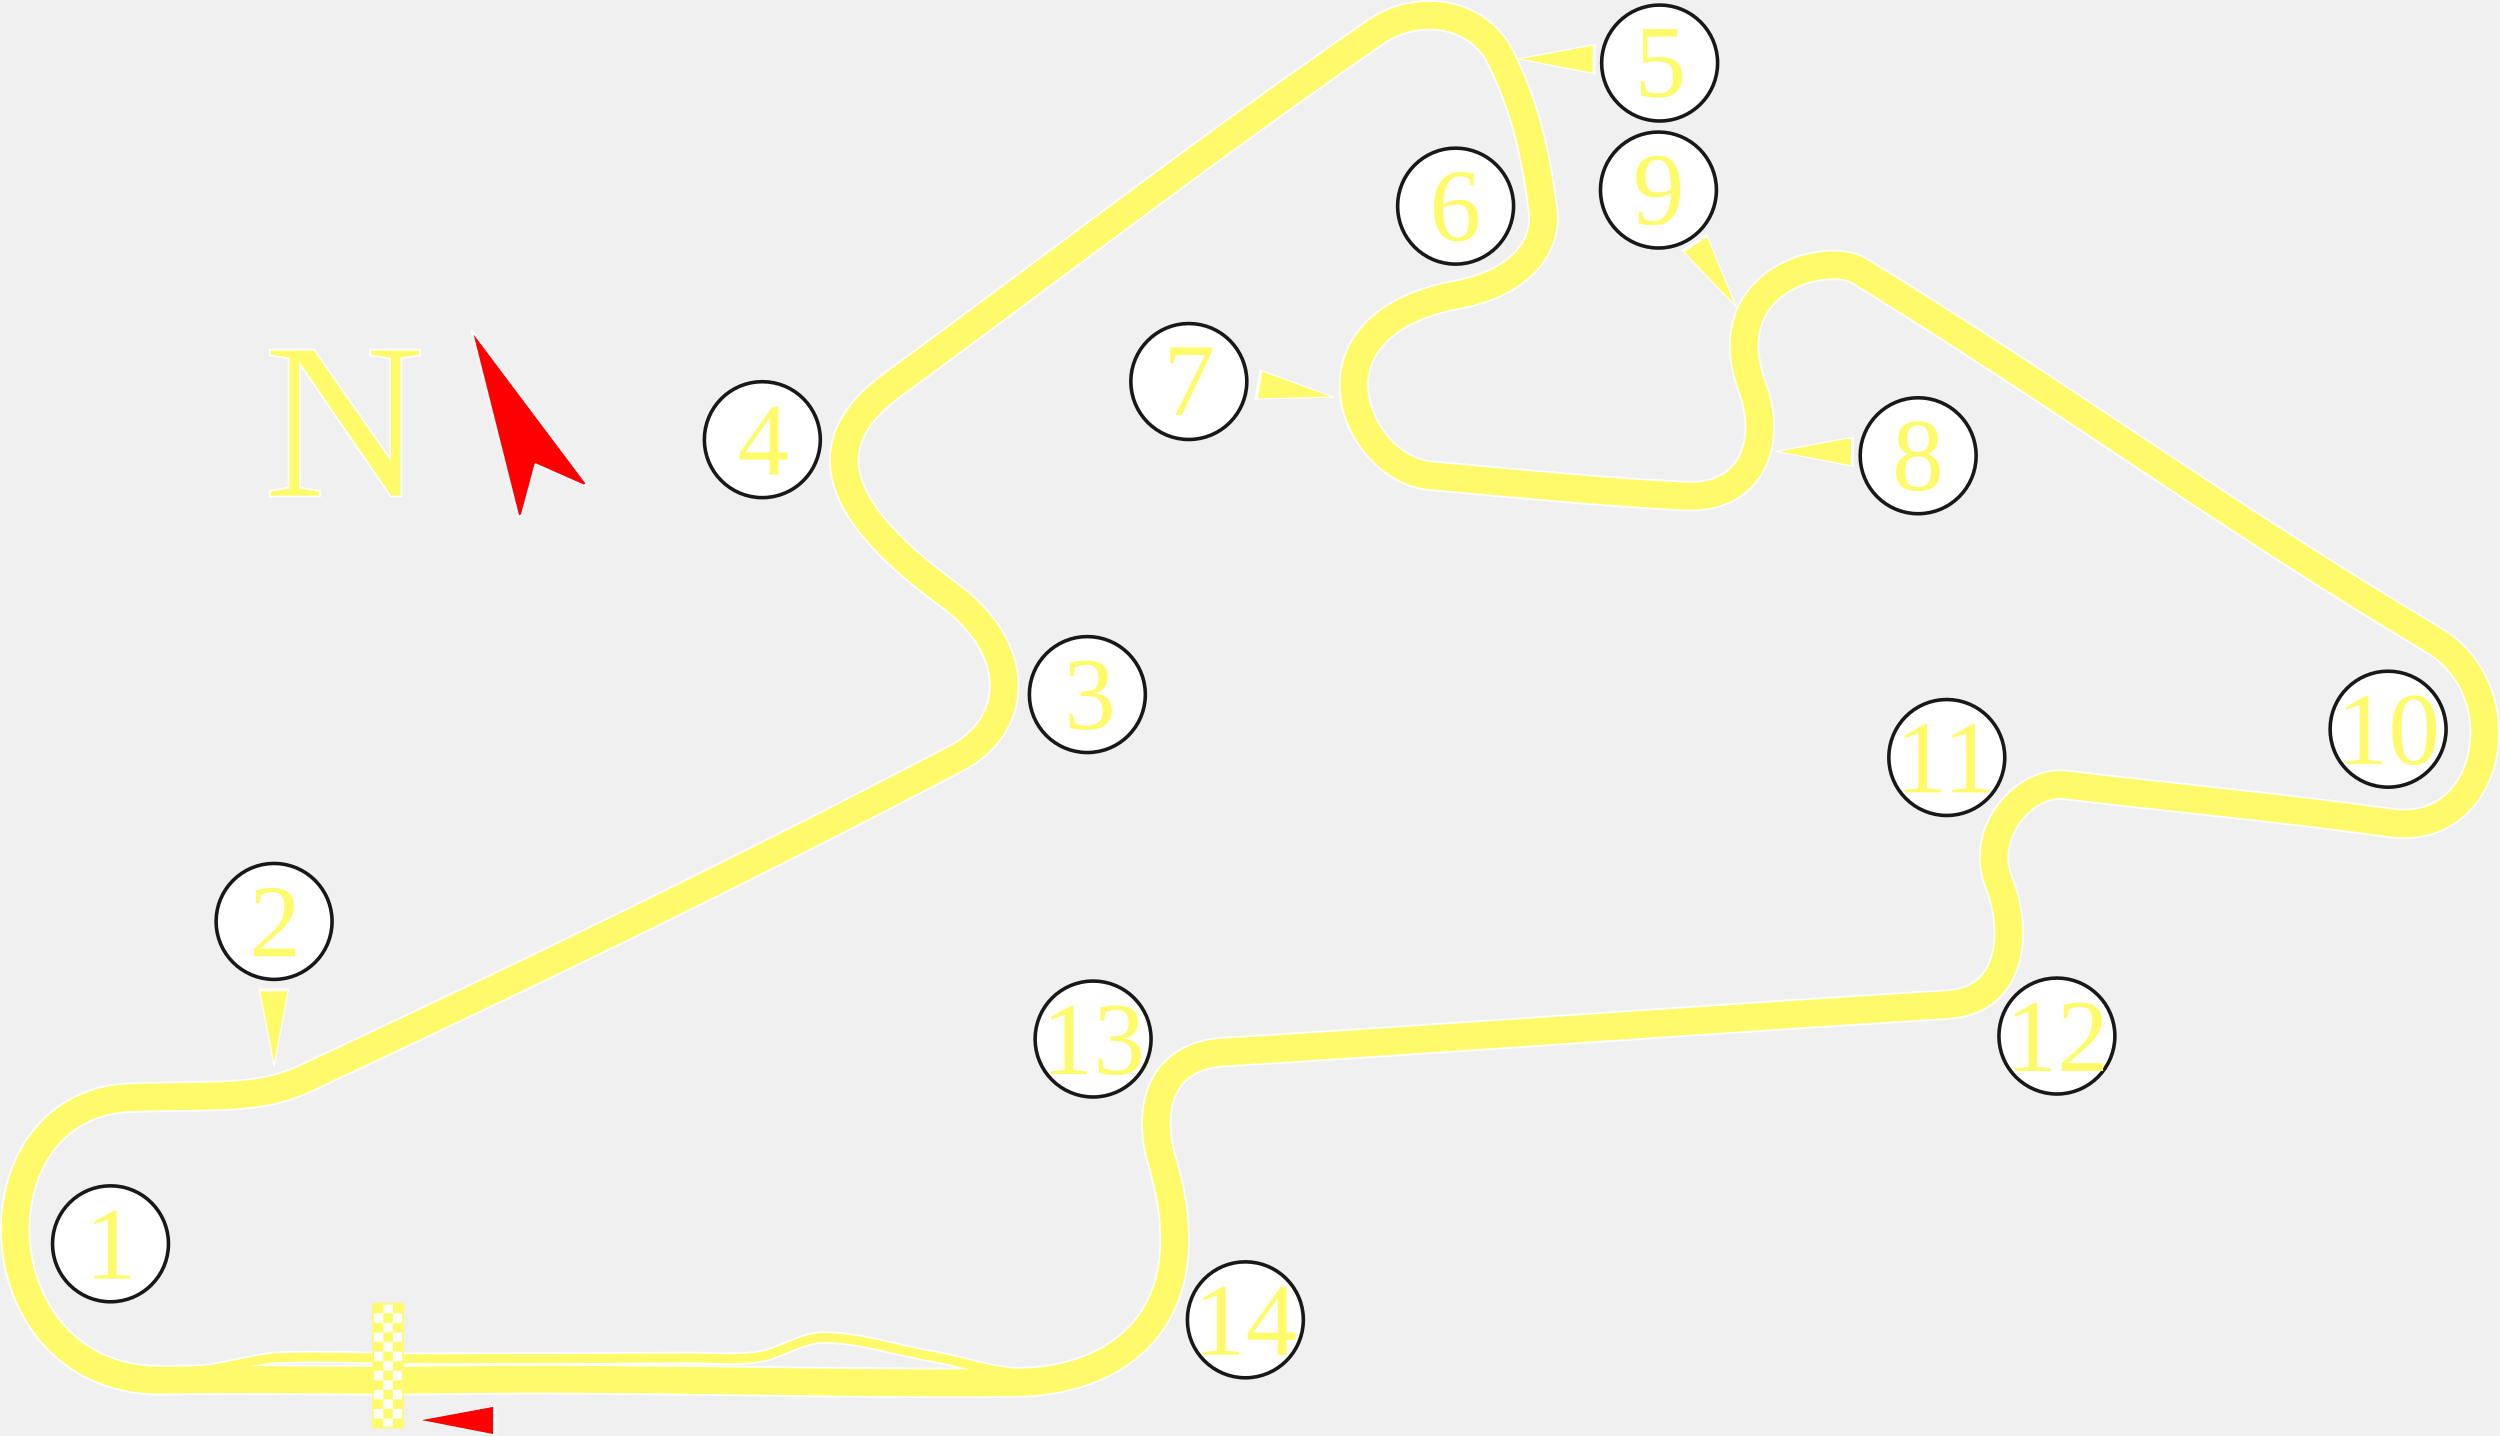
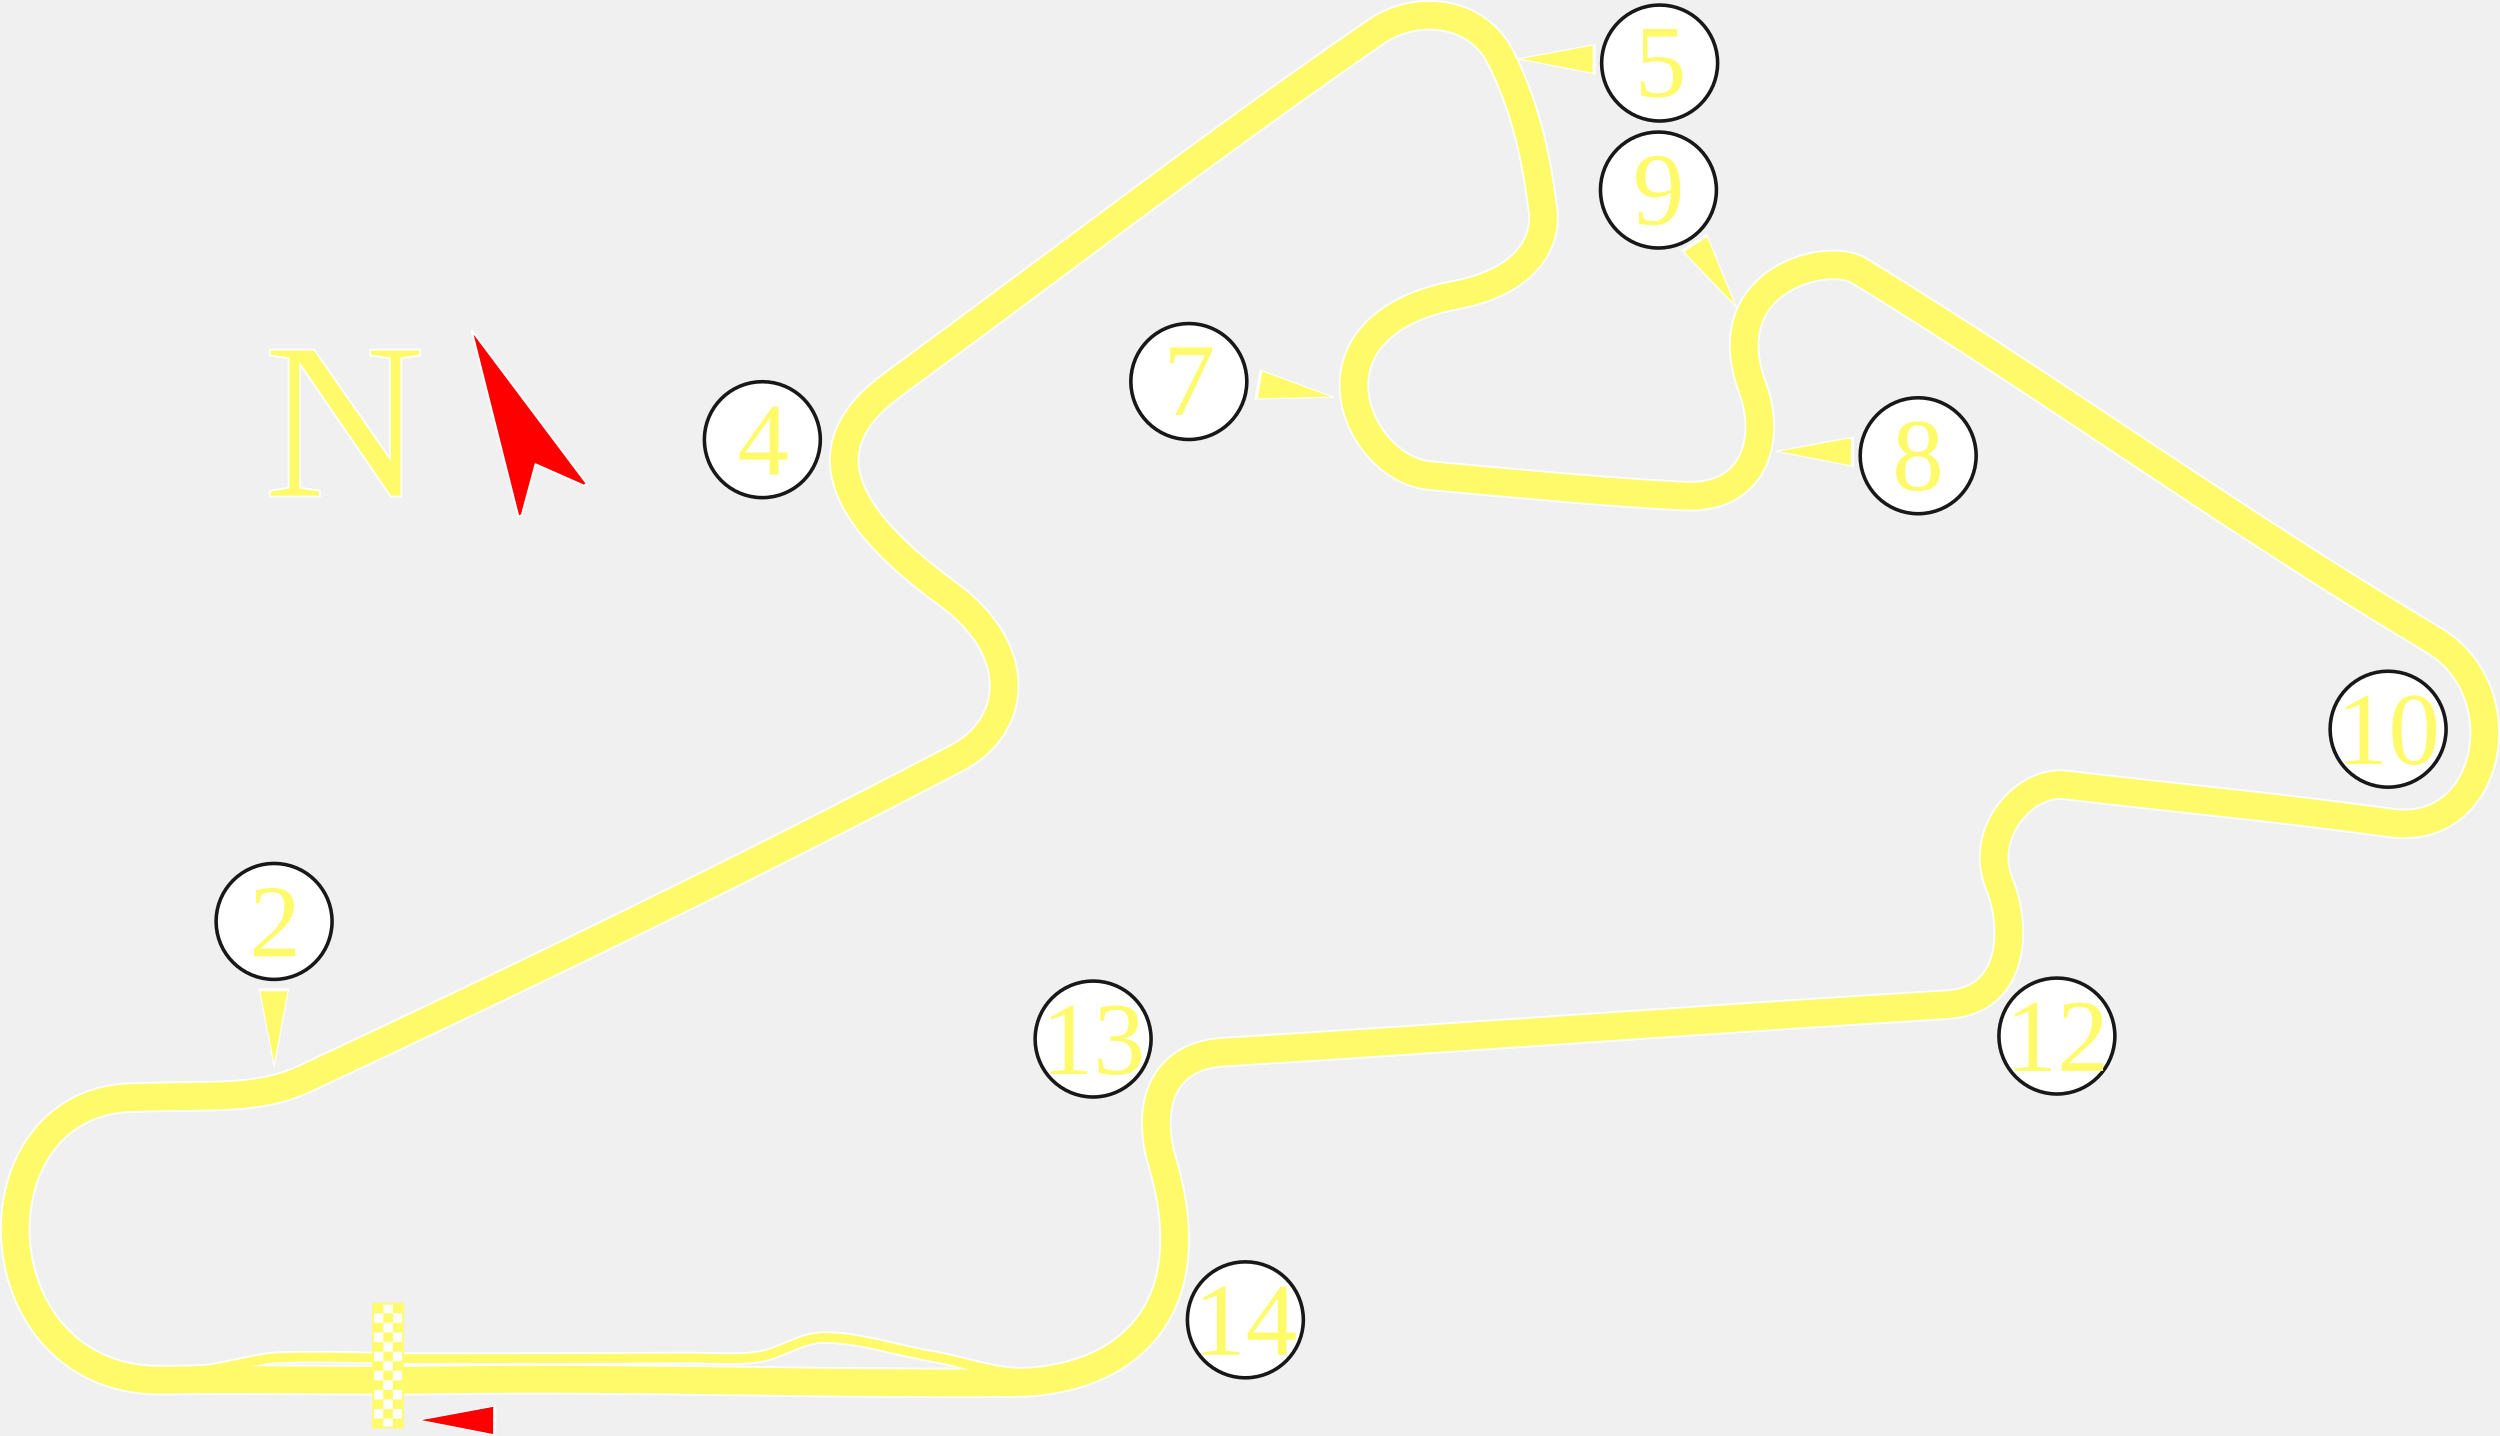
<svg xmlns="http://www.w3.org/2000/svg" xmlns:xlink="http://www.w3.org/1999/xlink" version="1.0" id="svg3582" height="800.895" width="1394.436">
  <defs id="defs3584">
    <clipPath id="clipPath3490" clipPathUnits="userSpaceOnUse">
      <rect transform="matrix(-0.7183395,0.6956928,-0.6956928,-0.7183395,0,0)" y="104.104" x="683.14" height="1003.748" width="1511.787" id="rect3492" style="opacity:1;fill:#006a00;fill-opacity:1;fill-rule:nonzero;stroke:none" />
    </clipPath>
    <pattern id="pattern4912" patternTransform="matrix(0.1737876,0,0,0.1737876,763.4772,1693.907)" height="18.138" width="18.181" patternUnits="userSpaceOnUse">
      <g transform="translate(-1025.535,-1215.281)" id="g4907">
        <rect y="1215.281" x="1025.535" height="18.096" width="18.173" id="rect4899" style="opacity:1;fill:#fffa69;fill-opacity:1;stroke:none;stroke-width:0.5;stroke-linecap:round;stroke-linejoin:round;stroke-miterlimit:4;stroke-dasharray:none;stroke-dashoffset:0;stroke-opacity:1" />
        <rect y="1215.281" x="1025.535" height="9.075" width="9.075" id="rect4903" style="opacity:1;fill:#ffffff;fill-opacity:1;stroke:none;stroke-width:0.5;stroke-linecap:round;stroke-linejoin:round;stroke-miterlimit:4;stroke-dasharray:none;stroke-dashoffset:0;stroke-opacity:1" />
        <rect y="1224.344" x="1034.641" height="9.075" width="9.075" id="rect4905" style="opacity:1;fill:#ffffff;fill-opacity:1;stroke:none;stroke-width:0.5;stroke-linecap:round;stroke-linejoin:round;stroke-miterlimit:4;stroke-dasharray:none;stroke-dashoffset:0;stroke-opacity:1" />
      </g>
    </pattern>
    <pattern patternTransform="matrix(0.4562459,1.6264824e-8,-1.6264824e-8,0.4562459,-1778.227,454.6431)" id="pattern4166" xlink:href="#pattern4912" />
    <clipPath id="clipPath3494" clipPathUnits="userSpaceOnUse">
      <rect transform="matrix(-0.9472965,-0.3203582,0.9519016,-0.3064038,0,0)" y="-2372.13" x="-4232.846" height="1468.418" width="2168.193" id="rect3496" style="opacity:1;fill:#006a00;fill-opacity:1;fill-rule:nonzero;stroke:none" />
    </clipPath>
    <clipPath id="clipPath9716" clipPathUnits="userSpaceOnUse">
      <path style="fill:#6a6a6a;fill-opacity:1;fill-rule:nonzero;stroke:#010101;stroke-width:0.943;stroke-linecap:round;stroke-linejoin:round;stroke-miterlimit:4;stroke-dasharray:none;stroke-dashoffset:0;stroke-opacity:1" d="M 871.135,932.363 C 1314.876,1345.252 1758.616,1758.14 2202.356,2171.029 C 2375.779,1984.647 2549.202,1798.266 2722.625,1611.884 C 2278.885,1198.996 1835.145,786.108 1391.405,373.219 C 1217.982,559.601 1044.559,745.982 871.135,932.363 z" id="path9718" />
    </clipPath>
  </defs>
  <g transform="translate(164.2099,-438.3449)" id="layer1">
    <path style="fill:none;fill-rule:evenodd;stroke:#ffffff;stroke-width:7;stroke-linecap:butt;stroke-linejoin:round;stroke-miterlimit:4;stroke-dasharray:none;stroke-opacity:1" d="m 410.58,1204.133 c -18.536,1.395 -36.324,-6.119 -54.382,-9.14 -20.381,-3.41 -40.929,-10.639 -61.081,-10.598 -12.356,0.025 -24.009,8.941 -36.421,10.81 -12.766,1.922 -26.058,0.505 -39.089,0.575 -49.443,0.263 -98.888,0.447 -148.332,0.421 -26.779,-0.014 -53.638,-1.622 -80.335,-0.543 -13.22,0.535 -33.168,7.271 -46.358,7.321" id="path4291" />
    <path style="font-size:40px;fill:none;fill-rule:evenodd;stroke:#ffffff;stroke-width:17;stroke-linecap:butt;stroke-linejoin:round;stroke-miterlimit:4;stroke-dasharray:none;stroke-opacity:1" d="m 83.086,1208.002 c -52.176,0.774 -109.434,-0.784 -155.665,0.179 -104.51,2.176 -110.15,-154.504 -18.781,-157.627 46.692,-1.595 71.153,1.649 97.465,-10.664 C 131.45,981.237 247.87,924.923 369.637,861.043 c 33.539,-17.595 38.145,-59.682 -5.045,-91.242 -71.379,-52.159 -70.9,-87.651 -30.59,-117.13 98.999,-72.4 170.99,-128.777 269.276,-196.619 22.095,-15.252 56.293,-12.309 69.618,14.529 13.82,27.834 19.537,54.086 23.562,85.083 2.083,16.045 -7.25,39.355 -48.431,47.192 -90.669,17.256 -55.846,96.962 -14.729,100.769 53.38,4.942 107.215,9.853 142.453,11.433 38.854,1.742 48.02,-32.285 37.645,-60.114 -22.603,-60.63 41.499,-76.507 59.128,-65.705 112.323,68.82 204.106,136.63 320.733,206.222 47.681,28.451 32.591,109.615 -23.855,101.917 -68.201,-9.301 -115.226,-13.373 -181.778,-21.251 -22.242,-2.633 -48.371,26.32 -36.698,55.083 9.936,24.482 8.981,65.159 -28.851,67.472 -142.946,8.734 -260.982,17.762 -403.583,26.47 -37.161,2.269 -42.683,33.479 -34.409,61.326 24.723,83.421 -20.199,122.489 -83.064,123.075 -106.106,0.988 -211.951,-3.124 -317.931,-1.55 z" id="path4289" />
    <path id="path4189" d="m 410.58,1204.133 c -18.536,1.395 -36.324,-6.119 -54.382,-9.14 -20.381,-3.41 -40.929,-10.639 -61.081,-10.598 -12.356,0.025 -24.009,8.941 -36.421,10.81 -12.766,1.922 -26.058,0.505 -39.089,0.575 -49.443,0.263 -98.888,0.447 -148.332,0.421 -26.779,-0.014 -53.638,-1.622 -80.335,-0.543 -13.22,0.535 -33.168,7.271 -46.358,7.321" style="fill:none;fill-rule:evenodd;stroke:#fffa69;stroke-width:5;stroke-linecap:butt;stroke-linejoin:round;stroke-miterlimit:4;stroke-dasharray:none;stroke-opacity:1" />
    <path id="path3618" d="m 83.086,1208.002 c -52.176,0.774 -109.434,-0.784 -155.665,0.179 -104.51,2.176 -110.15,-154.504 -18.781,-157.627 46.692,-1.595 71.153,1.649 97.465,-10.664 C 131.45,981.237 247.87,924.923 369.637,861.043 c 33.539,-17.595 38.145,-59.682 -5.045,-91.242 -71.379,-52.159 -70.9,-87.651 -30.59,-117.13 98.999,-72.4 170.99,-128.777 269.276,-196.619 22.095,-15.252 56.293,-12.309 69.618,14.529 13.82,27.834 19.537,54.086 23.562,85.083 2.083,16.045 -7.25,39.355 -48.431,47.192 -90.669,17.256 -55.846,96.962 -14.729,100.769 53.38,4.942 107.215,9.853 142.453,11.433 38.854,1.742 48.02,-32.285 37.645,-60.114 -22.603,-60.63 41.499,-76.507 59.128,-65.705 112.323,68.82 204.106,136.63 320.733,206.222 47.681,28.451 32.591,109.615 -23.855,101.917 -68.201,-9.301 -115.226,-13.373 -181.778,-21.251 -22.242,-2.633 -48.371,26.32 -36.698,55.083 9.936,24.482 8.981,65.159 -28.851,67.472 -142.946,8.734 -260.982,17.762 -403.583,26.47 -37.161,2.269 -42.683,33.479 -34.409,61.326 24.723,83.421 -20.199,122.489 -83.064,123.075 -106.106,0.988 -211.951,-3.124 -317.931,-1.55 z" style="font-size:40px;fill:none;fill-rule:evenodd;stroke:#fffa69;stroke-width:15;stroke-linecap:butt;stroke-linejoin:round;stroke-miterlimit:4;stroke-dasharray:none;stroke-opacity:1" />
-     <g transform="matrix(1.44,0,0,1.44,38.20405,-504.0477)" id="g4284">
-       <circle r="22.458" cy="1170.128" cx="528.577" style="display:inline;overflow:visible;visibility:visible;opacity:1;fill:#ffffff;fill-opacity:1;fill-rule:nonzero;stroke:#181818;stroke-width:1.389;stroke-linecap:round;stroke-linejoin:round;stroke-miterlimit:4;stroke-dasharray:none;stroke-dashoffset:66;stroke-opacity:1;marker:none;marker-start:none;marker-mid:none;marker-end:none;enable-background:accumulate" id="path4282" transform="translate(-626.3442,-33.91113)" />
-       <text xml:space="preserve" style="font-style:normal;font-weight:normal;line-height:0%;font-family:'Times New Roman';writing-mode:lr-tb;fill:#fffa69;fill-opacity:1;stroke:none;stroke-width:1px;stroke-linecap:butt;stroke-linejoin:miter;stroke-opacity:1" x="-107.669" y="1149.733" id="text4129">
-         <tspan style="font-size:40px;line-height:1.25" id="tspan4131" x="-107.669" y="1149.733">1</tspan>
-       </text>
-     </g>
-     <g transform="matrix(1.44,0,0,1.44,456.0681,-603.2435)" id="g4295">
-       <circle r="22.458" cy="1170.128" cx="528.577" style="display:inline;overflow:visible;visibility:visible;opacity:1;fill:#ffffff;fill-opacity:1;fill-rule:nonzero;stroke:#181818;stroke-width:1.389;stroke-linecap:round;stroke-linejoin:round;stroke-miterlimit:4;stroke-dasharray:none;stroke-dashoffset:66;stroke-opacity:1;marker:none;marker-start:none;marker-mid:none;marker-end:none;enable-background:accumulate" id="path4293" transform="translate(-538.1455,-177.7675)" />
-       <text xml:space="preserve" style="font-style:normal;font-weight:normal;line-height:0%;font-family:'Times New Roman';writing-mode:lr-tb;fill:#fffa69;fill-opacity:1;stroke:none;stroke-width:1px;stroke-linecap:butt;stroke-linejoin:miter;stroke-opacity:1" x="-48.154" y="1004.921" id="text4137" transform="matrix(0.9995599,-0.02966624,0.02966624,0.9995599,0,0)">
-         <tspan style="font-size:40px;line-height:1.25" id="tspan4139" x="-48.154" y="1004.921">3</tspan>
-       </text>
-     </g>
-     <g transform="matrix(1.44,0,0,1.44,-278.2331,-119.2114)" id="g4256">
-       <circle r="22.458" cy="1170.128" cx="528.577" style="display:inline;overflow:visible;visibility:visible;opacity:1;fill:#ffffff;fill-opacity:1;fill-rule:nonzero;stroke:#181818;stroke-width:1.389;stroke-linecap:round;stroke-linejoin:round;stroke-miterlimit:4;stroke-dasharray:none;stroke-dashoffset:66;stroke-opacity:1;marker:none;marker-start:none;marker-mid:none;marker-end:none;enable-background:accumulate" id="path4254" transform="translate(114.4184,-703.0984)" />
-       <text xml:space="preserve" style="font-style:normal;font-weight:normal;line-height:0%;font-family:'Times New Roman';writing-mode:lr-tb;fill:#fffa69;fill-opacity:1;stroke:none;stroke-width:1px;stroke-linecap:butt;stroke-linejoin:miter;stroke-opacity:1" x="632.908" y="480.311" id="text4149">
-         <tspan style="font-size:40px;line-height:1.25" id="tspan4151" x="632.908" y="480.311">6</tspan>
-       </text>
-     </g>
-     <g transform="matrix(1.44,0,0,1.44,-790.908,-373.5252)" id="g4221">
-       <circle r="22.458" cy="1170.128" cx="528.577" style="display:inline;overflow:visible;visibility:visible;opacity:1;fill:#ffffff;fill-opacity:1;fill-rule:nonzero;stroke:#181818;stroke-width:1.389;stroke-linecap:round;stroke-linejoin:round;stroke-miterlimit:4;stroke-dasharray:none;stroke-dashoffset:66;stroke-opacity:1;marker:none;marker-start:none;marker-mid:none;marker-end:none;enable-background:accumulate" id="path4219" transform="translate(660.7064,-312.9148)" />
-       <text xml:space="preserve" style="font-style:normal;font-weight:normal;line-height:0%;font-family:'Times New Roman';writing-mode:lr-tb;fill:#fffa69;fill-opacity:1;stroke:none;stroke-width:1px;stroke-linecap:butt;stroke-linejoin:miter;stroke-opacity:1" x="1169.381" y="870.729" id="text4169">
-         <tspan style="font-size:40px;line-height:1.25" id="tspan4171" x="1169.381" y="870.729">11</tspan>
-       </text>
-     </g>
    <g clip-path="none" transform="matrix(1.955528,0,0,1.955528,-4072.059,-1171.758)" id="g3804" style="display:inline">
      <text xml:space="preserve" style="font-style:normal;font-weight:normal;line-height:0%;font-family:'Times New Roman';fill:#fffa69;fill-opacity:1;stroke:#ffffff;stroke-width:0.511px;stroke-linecap:butt;stroke-linejoin:miter;stroke-opacity:1" x="2073.466" y="964.988" id="text3180">
        <tspan style="font-size:64px;line-height:1.25;stroke-width:0.511" id="tspan3182" x="2073.466" y="964.988">N</tspan>
      </text>
      <path style="fill:#ff0000;fill-opacity:1;fill-rule:nonzero;stroke:#ffffff;stroke-width:0.511;stroke-linecap:round;stroke-linejoin:round;stroke-miterlimit:4;stroke-dasharray:none;stroke-dashoffset:0;stroke-opacity:1" d="m 2132.884,917.588 32.872,43.802 -0.931,0.444 -13.739,-6.084 -3.918,14.506 -0.931,0.444 -13.354,-53.112 z" id="path2745" />
    </g>
    <g clip-path="url(#clipPath9716)" id="g4801" transform="matrix(-0.9261739,0.8959447,-0.8959447,-0.9261739,2132.852,682.2188)" style="display:inline">
      <path style="display:inline;opacity:1;fill:#ff0000;fill-opacity:1;stroke:#ffffff;stroke-width:0.867;stroke-linecap:round;stroke-linejoin:miter;stroke-miterlimit:4;stroke-dasharray:none;stroke-dashoffset:0;stroke-opacity:1" id="path3463" d="m 1695.937,1398.521 -24.481,0 12.241,-21.201 z" transform="matrix(-0.358939,0.3679125,-1.115112,-1.087914,3587.072,1686.658)" clip-path="url(#clipPath3494)" />
      <rect style="display:inline;opacity:1;fill:url(#pattern4166);fill-opacity:1;stroke:#fffa69;stroke-width:0.776;stroke-linecap:round;stroke-linejoin:round;stroke-miterlimit:4;stroke-dasharray:none;stroke-dashoffset:0;stroke-opacity:1" id="rect3457" width="13.041" height="53.589" x="-1620.884" y="376.017" transform="matrix(-0.7183395,-0.6956928,0.6956928,-0.7183395,0,0)" ry="0" clip-path="url(#clipPath3490)" />
    </g>
    <g transform="translate(365.0426,-225.2391)" id="g4378">
      <g id="g4263" transform="matrix(1.44,0,0,1.44,-147.2826,-268.0902)">
        <circle r="22.458" cy="1170.128" cx="528.577" transform="translate(-150.9907,-498.7216)" id="path4261" style="display:inline;overflow:visible;visibility:visible;opacity:1;fill:#ffffff;fill-opacity:1;fill-rule:nonzero;stroke:#181818;stroke-width:1.389;stroke-linecap:round;stroke-linejoin:round;stroke-miterlimit:4;stroke-dasharray:none;stroke-dashoffset:66;stroke-opacity:1;marker:none;marker-start:none;marker-mid:none;marker-end:none;enable-background:accumulate" />
        <text id="text4145" y="684.414" x="367.948" style="font-style:normal;font-weight:normal;line-height:0%;font-family:'Times New Roman';writing-mode:lr-tb;fill:#fffa69;fill-opacity:1;stroke:none;stroke-width:1px;stroke-linecap:butt;stroke-linejoin:miter;stroke-opacity:1" xml:space="preserve">
          <tspan style="font-size:40px;line-height:1.25" y="684.414" x="367.948" id="tspan4147">5</tspan>
        </text>
      </g>
      <path clip-path="url(#clipPath3494)" transform="matrix(0.00281068,-0.6623404,2.007499,0.00851869,-2452.303,1799.86)" d="m 1695.937,1398.521 -24.481,0 12.241,-21.201 z" id="path4339" style="display:inline;opacity:1;fill:#fffa69;fill-opacity:1;stroke:#ffffff;stroke-width:0.867;stroke-linecap:round;stroke-linejoin:miter;stroke-miterlimit:4;stroke-dasharray:none;stroke-dashoffset:0;stroke-opacity:1" />
    </g>
    <g transform="translate(223.2973,36.89261)" id="g4392">
      <g id="g4242" transform="matrix(1.44,0,0,1.44,-244.8283,-266.289)">
        <circle r="22.458" cy="1170.128" cx="528.577" transform="translate(115.3253,-529.8914)" id="path4240" style="display:inline;overflow:visible;visibility:visible;opacity:1;fill:#ffffff;fill-opacity:1;fill-rule:nonzero;stroke:#181818;stroke-width:1.389;stroke-linecap:round;stroke-linejoin:round;stroke-miterlimit:4;stroke-dasharray:none;stroke-dashoffset:66;stroke-opacity:1;marker:none;marker-start:none;marker-mid:none;marker-end:none;enable-background:accumulate" />
        <text id="text4157" y="653.518" x="633.844" style="font-style:normal;font-weight:normal;line-height:0%;font-family:'Times New Roman';writing-mode:lr-tb;fill:#fffa69;fill-opacity:1;stroke:none;stroke-width:1px;stroke-linecap:butt;stroke-linejoin:miter;stroke-opacity:1" xml:space="preserve">
          <tspan style="font-size:40px;line-height:1.25" y="653.518" x="633.844" id="tspan4159">8</tspan>
        </text>
      </g>
      <path clip-path="url(#clipPath3494)" transform="matrix(0.00281068,-0.6623404,2.007499,0.00851869,-2166.534,1756.657)" d="m 1695.937,1398.521 -24.481,0 12.241,-21.201 z" id="path4343" style="display:inline;opacity:1;fill:#fffa69;fill-opacity:1;stroke:#ffffff;stroke-width:0.867;stroke-linecap:round;stroke-linejoin:miter;stroke-miterlimit:4;stroke-dasharray:none;stroke-dashoffset:0;stroke-opacity:1" />
    </g>
    <g transform="translate(-99.99838,87.37722)" id="g4385">
      <g id="g4249" transform="matrix(1.44,0,0,1.44,-356.3536,-219.7586)">
        <circle r="22.458" cy="1170.128" cx="528.577" transform="translate(134.7816,-626.013)" id="path4247" style="display:inline;overflow:visible;visibility:visible;opacity:1;fill:#ffffff;fill-opacity:1;fill-rule:nonzero;stroke:#181818;stroke-width:1.389;stroke-linecap:round;stroke-linejoin:round;stroke-miterlimit:4;stroke-dasharray:none;stroke-dashoffset:66;stroke-opacity:1;marker:none;marker-start:none;marker-mid:none;marker-end:none;enable-background:accumulate" />
        <text id="text4153" y="557.084" x="653.505" style="font-style:normal;font-weight:normal;line-height:0%;font-family:'Times New Roman';writing-mode:lr-tb;fill:#fffa69;fill-opacity:1;stroke:none;stroke-width:1px;stroke-linecap:butt;stroke-linejoin:miter;stroke-opacity:1" xml:space="preserve">
          <tspan style="font-size:40px;line-height:1.25" y="557.084" x="653.505" id="tspan4155">7</tspan>
        </text>
      </g>
      <path clip-path="url(#clipPath3494)" transform="matrix(0.1083269,-0.6534279,-1.980486,-0.32833,3225.16,2124.912)" d="m 1695.937,1398.521 -24.481,0 12.241,-21.201 z" id="path4345" style="display:inline;opacity:1;fill:#fffa69;fill-opacity:1;stroke:#ffffff;stroke-width:0.867;stroke-linecap:round;stroke-linejoin:miter;stroke-miterlimit:4;stroke-dasharray:none;stroke-dashoffset:0;stroke-opacity:1" />
    </g>
    <g transform="translate(2.912573,-86.40637)" id="g4399">
      <g id="g4235" transform="matrix(1.44,0,0,1.44,-387.5345,-323.61)">
        <circle r="22.458" cy="1170.128" cx="528.577" transform="translate(266.8715,-507.3822)" id="path4233" style="display:inline;overflow:visible;visibility:visible;opacity:1;fill:#ffffff;fill-opacity:1;fill-rule:nonzero;stroke:#181818;stroke-width:1.389;stroke-linecap:round;stroke-linejoin:round;stroke-miterlimit:4;stroke-dasharray:none;stroke-dashoffset:66;stroke-opacity:1;marker:none;marker-start:none;marker-mid:none;marker-end:none;enable-background:accumulate" />
        <text id="text4161" y="675.988" x="785.517" style="font-style:normal;font-weight:normal;line-height:0%;font-family:'Times New Roman';writing-mode:lr-tb;fill:#fffa69;fill-opacity:1;stroke:none;stroke-width:1px;stroke-linecap:butt;stroke-linejoin:miter;stroke-opacity:1" xml:space="preserve">
          <tspan style="font-size:40px;line-height:1.25" y="675.988" x="785.517" id="tspan4163">9</tspan>
        </text>
      </g>
      <path clip-path="url(#clipPath3494)" transform="matrix(-0.5558322,0.3602128,-1.091776,-1.684681,3240.917,2409.912)" d="m 1695.937,1398.521 -24.481,0 12.241,-21.201 z" id="path4347" style="display:inline;opacity:1;fill:#fffa69;fill-opacity:1;stroke:#ffffff;stroke-width:0.867;stroke-linecap:round;stroke-linejoin:miter;stroke-miterlimit:4;stroke-dasharray:none;stroke-dashoffset:0;stroke-opacity:1" />
    </g>
    <g transform="translate(99.02752,-10.67944)" id="g4361">
      <g id="g4277" transform="matrix(1.44,0,0,1.44,36.25002,-557.2355)">
        <circle r="22.458" cy="1170.128" cx="528.577" transform="translate(-630.3919,-114.4288)" id="path4275" style="display:inline;overflow:visible;visibility:visible;opacity:1;fill:#ffffff;fill-opacity:1;fill-rule:nonzero;stroke:#181818;stroke-width:1.389;stroke-linecap:round;stroke-linejoin:round;stroke-miterlimit:4;stroke-dasharray:none;stroke-dashoffset:66;stroke-opacity:1;marker:none;marker-start:none;marker-mid:none;marker-end:none;enable-background:accumulate" />
        <text id="text4133" y="1069.215" x="-111.414" style="font-style:normal;font-weight:normal;line-height:0%;font-family:'Times New Roman';writing-mode:lr-tb;fill:#fffa69;fill-opacity:1;stroke:none;stroke-width:1px;stroke-linecap:butt;stroke-linejoin:miter;stroke-opacity:1" xml:space="preserve">
          <tspan style="font-size:40px;line-height:1.25" y="1069.215" x="-111.414" id="tspan4135">2</tspan>
        </text>
      </g>
      <path style="display:inline;opacity:1;fill:#fffa69;fill-opacity:1;stroke:#ffffff;stroke-width:0.867;stroke-linecap:round;stroke-linejoin:miter;stroke-miterlimit:4;stroke-dasharray:none;stroke-dashoffset:0;stroke-opacity:1" id="path4359" d="m 1695.937,1398.521 -24.481,0 12.241,-21.201 z" transform="matrix(0.6623404,-0.00281068,-0.00851869,-2.007499,-1213.743,3813.313)" clip-path="url(#clipPath3494)" />
    </g>
    <g id="g4368" transform="matrix(1.44,0,0,1.44,-254.3813,-469.9165)">
      <circle r="22.458" cy="1170.128" cx="528.577" transform="translate(-170.6716,-369.09)" id="path4370" style="display:inline;overflow:visible;visibility:visible;opacity:1;fill:#ffffff;fill-opacity:1;fill-rule:nonzero;stroke:#181818;stroke-width:1.389;stroke-linecap:round;stroke-linejoin:round;stroke-miterlimit:4;stroke-dasharray:none;stroke-dashoffset:66;stroke-opacity:1;marker:none;marker-start:none;marker-mid:none;marker-end:none;enable-background:accumulate" />
      <text id="text4372" y="814.554" x="348.286" style="font-style:normal;font-weight:normal;line-height:0%;font-family:'Times New Roman';writing-mode:lr-tb;fill:#fffa69;fill-opacity:1;stroke:none;stroke-width:1px;stroke-linecap:butt;stroke-linejoin:miter;stroke-opacity:1" xml:space="preserve">
        <tspan style="font-size:40px;line-height:1.25" y="814.554" x="348.286" id="tspan4374">4</tspan>
      </text>
    </g>
    <g transform="matrix(1.44,0,0,1.44,-544.7612,-389.316)" id="g4221-8">
      <circle r="22.458" cy="1170.128" cx="528.577" style="display:inline;overflow:visible;visibility:visible;opacity:1;fill:#ffffff;fill-opacity:1;fill-rule:nonzero;stroke:#181818;stroke-width:1.389;stroke-linecap:round;stroke-linejoin:round;stroke-miterlimit:4;stroke-dasharray:none;stroke-dashoffset:66;stroke-opacity:1;marker:none;marker-start:none;marker-mid:none;marker-end:none;enable-background:accumulate" id="path4219-1" transform="translate(660.7064,-312.9148)" />
      <text xml:space="preserve" style="font-style:normal;font-weight:normal;line-height:0%;font-family:'Times New Roman';writing-mode:lr-tb;fill:#fffa69;fill-opacity:1;stroke:none;stroke-width:1px;stroke-linecap:butt;stroke-linejoin:miter;stroke-opacity:1" x="1169.381" y="870.729" id="text4169-9">
        <tspan style="font-size:40px;line-height:1.25" x="1169.381" y="870.729" id="tspan4257">10</tspan>
      </text>
    </g>
    <g transform="matrix(1.44,0,0,1.44,-1182.145,-59.8835)" id="g4221-1">
      <circle r="22.458" cy="1170.128" cx="528.577" style="display:inline;overflow:visible;visibility:visible;opacity:1;fill:#ffffff;fill-opacity:1;fill-rule:nonzero;stroke:#181818;stroke-width:1.389;stroke-linecap:round;stroke-linejoin:round;stroke-miterlimit:4;stroke-dasharray:none;stroke-dashoffset:66;stroke-opacity:1;marker:none;marker-start:none;marker-mid:none;marker-end:none;enable-background:accumulate" id="path4219-4" transform="translate(660.7064,-312.9148)" />
      <text xml:space="preserve" style="font-style:normal;font-weight:normal;line-height:0%;font-family:'Times New Roman';writing-mode:lr-tb;fill:#fffa69;fill-opacity:1;stroke:none;stroke-width:1px;stroke-linecap:butt;stroke-linejoin:miter;stroke-opacity:1" x="1169.381" y="870.729" id="text4169-93">
        <tspan style="font-size:40px;line-height:1.25" x="1169.381" y="870.729" id="tspan4273">14</tspan>
      </text>
    </g>
    <g transform="matrix(1.44,0,0,1.44,-1267.08,-216.5033)" id="g4221-3">
      <circle r="22.458" cy="1170.128" cx="528.577" style="display:inline;overflow:visible;visibility:visible;opacity:1;fill:#ffffff;fill-opacity:1;fill-rule:nonzero;stroke:#181818;stroke-width:1.389;stroke-linecap:round;stroke-linejoin:round;stroke-miterlimit:4;stroke-dasharray:none;stroke-dashoffset:66;stroke-opacity:1;marker:none;marker-start:none;marker-mid:none;marker-end:none;enable-background:accumulate" id="path4219-19" transform="translate(660.7064,-312.9148)" />
      <text xml:space="preserve" style="font-style:normal;font-weight:normal;line-height:0%;font-family:'Times New Roman';writing-mode:lr-tb;fill:#fffa69;fill-opacity:1;stroke:none;stroke-width:1px;stroke-linecap:butt;stroke-linejoin:miter;stroke-opacity:1" x="1169.381" y="870.729" id="text4169-7">
        <tspan style="font-size:40px;line-height:1.25" id="tspan4171-1" x="1169.381" y="870.729">13</tspan>
      </text>
    </g>
    <g transform="matrix(1.44,0,0,1.44,-729.4931,-218.1707)" id="g4221-31">
      <circle r="22.458" cy="1170.128" cx="528.577" style="display:inline;overflow:visible;visibility:visible;opacity:1;fill:#ffffff;fill-opacity:1;fill-rule:nonzero;stroke:#181818;stroke-width:1.389;stroke-linecap:round;stroke-linejoin:round;stroke-miterlimit:4;stroke-dasharray:none;stroke-dashoffset:66;stroke-opacity:1;marker:none;marker-start:none;marker-mid:none;marker-end:none;enable-background:accumulate" id="path4219-12" transform="translate(660.7064,-312.9148)" />
      <text xml:space="preserve" style="font-style:normal;font-weight:normal;line-height:0%;font-family:'Times New Roman';writing-mode:lr-tb;fill:#fffa69;fill-opacity:1;stroke:none;stroke-width:1px;stroke-linecap:butt;stroke-linejoin:miter;stroke-opacity:1" x="1169.381" y="870.729" id="text4169-0">
        <tspan style="font-size:40px;line-height:1.25" id="tspan4171-5" x="1169.381" y="870.729">12</tspan>
      </text>
    </g>
  </g>
</svg>
